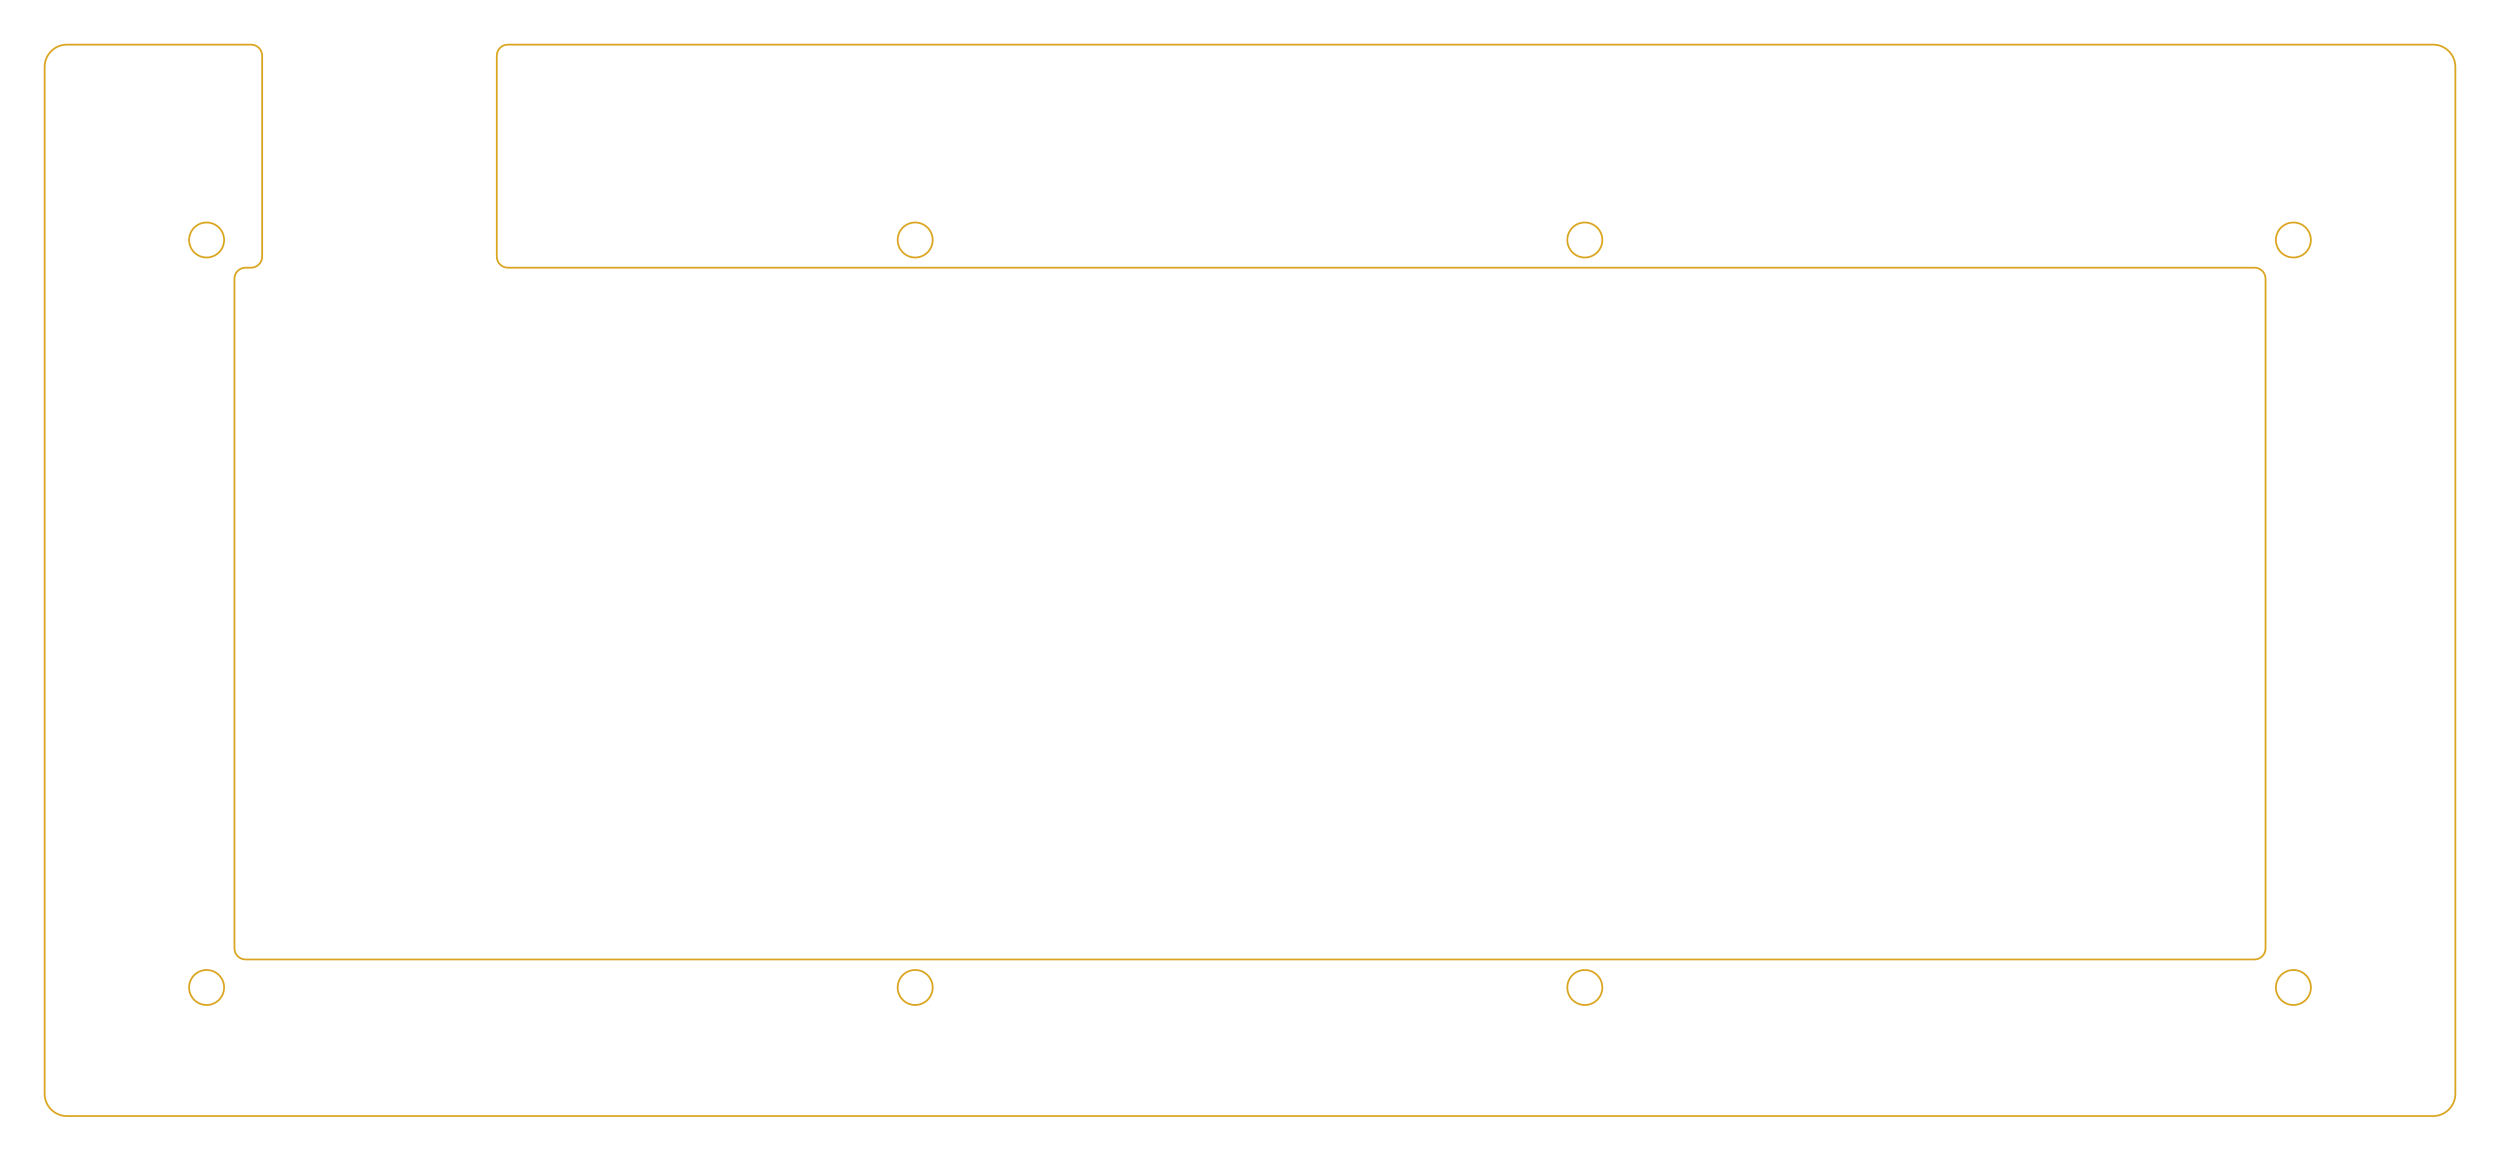
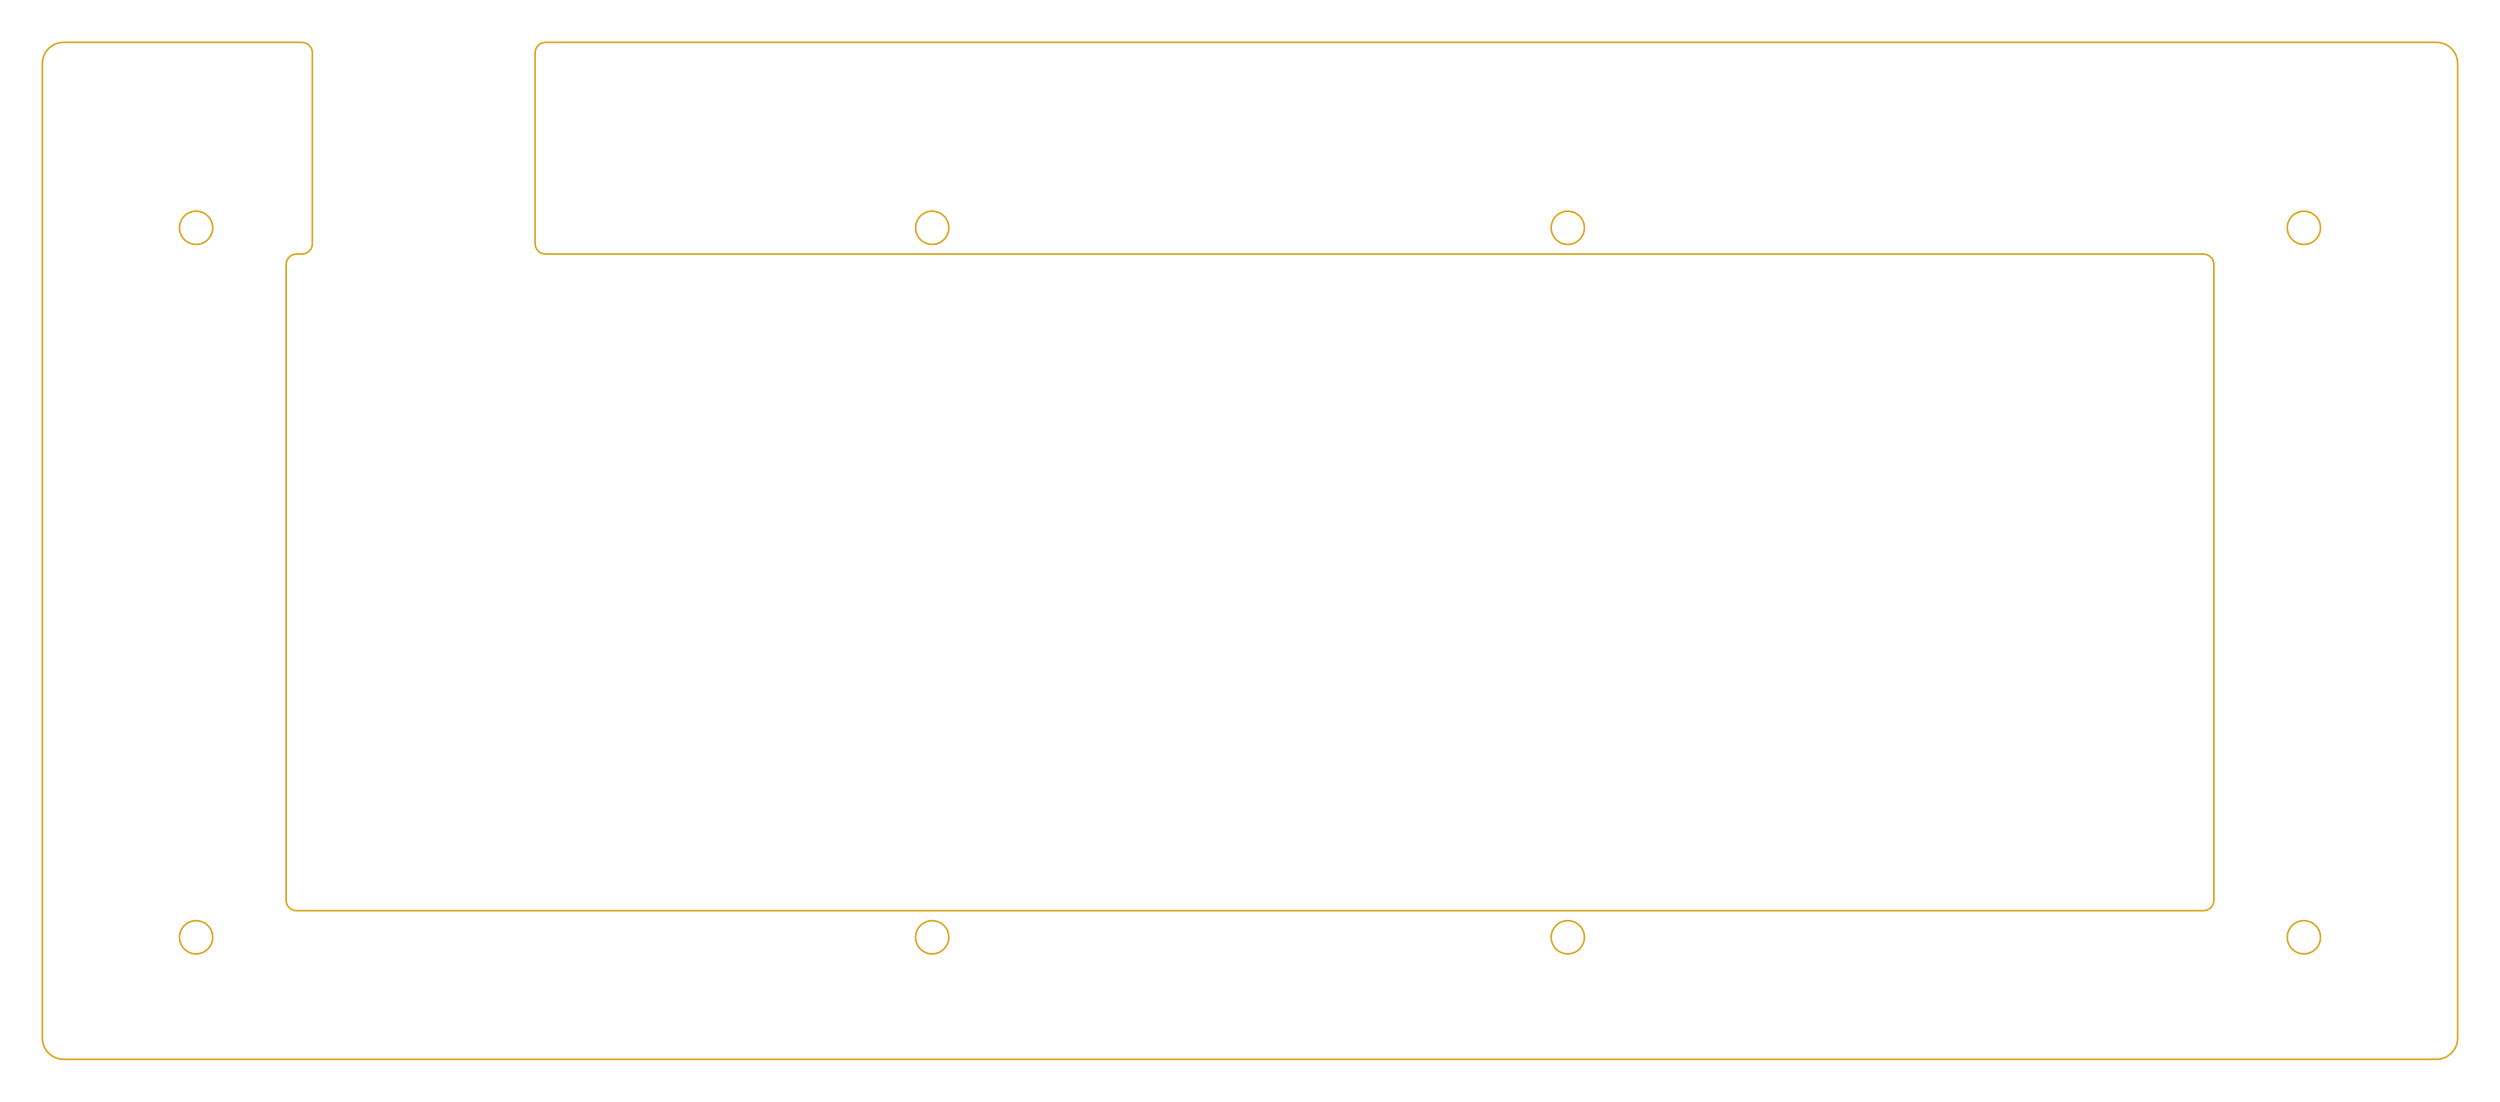
- <svg xmlns="http://www.w3.org/2000/svg" height="6.5in" viewBox="-1.375 -1.562 14 6.5" width="14in">
+ <svg xmlns="http://www.w3.org/2000/svg" height="6.5in" viewBox="-1.75 -1.562 14.75 6.5" width="14.75in">
  <g>
-     <path d="M-1,-1.312 a0.125,0.125,0,0,0,-0.125,0.125 l0,5.75 a0.125,0.125,0,0,0,0.125,0.125 l13.25,0 a0.125,0.125,0,0,0,0.125,-0.125 l0,-5.75 a0.125,0.125,0,0,0,-0.125,-0.125 l-10.781,0 a0.062,0.062,0,0,0,-0.062,0.062 l0,1.125 a0.062,0.062,0,0,0,0.062,0.062 l9.781,0 a0.062,0.062,0,0,1,0.062,0.062 l0,3.75 a0.062,0.062,0,0,1,-0.062,0.062 l-11.25,0 a0.062,0.062,0,0,1,-0.062,-0.062 l0,-3.75 a0.062,0.062,0,0,1,0.062,-0.062 l0.031,0 a0.062,0.062,0,0,0,0.062,-0.062 l0,-1.125 a0.062,0.062,0,0,0,-0.062,-0.062 z" fill="none" stroke="goldenrod" stroke-width="0.01" />
-     <circle cx="-0.218" cy="-0.218" fill="none" r="0.098" stroke="goldenrod" stroke-width="0.01" />
-     <circle cx="11.468" cy="-0.218" fill="none" r="0.098" stroke="goldenrod" stroke-width="0.01" />
-     <circle cx="-0.218" cy="3.968" fill="none" r="0.098" stroke="goldenrod" stroke-width="0.01" />
-     <circle cx="11.468" cy="3.968" fill="none" r="0.098" stroke="goldenrod" stroke-width="0.01" />
+     <path d="M-1.375,-1.312 a0.125,0.125,0,0,0,-0.125,0.125 l0,5.75 a0.125,0.125,0,0,0,0.125,0.125 l14,0 a0.125,0.125,0,0,0,0.125,-0.125 l0,-5.75 a0.125,0.125,0,0,0,-0.125,-0.125 l-11.156,0 a0.062,0.062,0,0,0,-0.062,0.062 l0,1.125 a0.062,0.062,0,0,0,0.062,0.062 l9.781,0 a0.062,0.062,0,0,1,0.062,0.062 l0,3.75 a0.062,0.062,0,0,1,-0.062,0.062 l-11.25,0 a0.062,0.062,0,0,1,-0.062,-0.062 l0,-3.75 a0.062,0.062,0,0,1,0.062,-0.062 l0.031,0 a0.062,0.062,0,0,0,0.062,-0.062 l0,-1.125 a0.062,0.062,0,0,0,-0.062,-0.062 z" fill="none" stroke="goldenrod" stroke-width="0.01" />
+     <circle cx="-0.593" cy="-0.218" fill="none" r="0.098" stroke="goldenrod" stroke-width="0.01" />
+     <circle cx="11.843" cy="-0.218" fill="none" r="0.098" stroke="goldenrod" stroke-width="0.01" />
+     <circle cx="-0.593" cy="3.968" fill="none" r="0.098" stroke="goldenrod" stroke-width="0.01" />
+     <circle cx="11.843" cy="3.968" fill="none" r="0.098" stroke="goldenrod" stroke-width="0.01" />
    <circle cx="3.75" cy="-0.218" fill="none" r="0.098" stroke="goldenrod" stroke-width="0.01" />
    <circle cx="7.5" cy="-0.218" fill="none" r="0.098" stroke="goldenrod" stroke-width="0.01" />
    <circle cx="3.75" cy="3.968" fill="none" r="0.098" stroke="goldenrod" stroke-width="0.01" />
    <circle cx="7.5" cy="3.968" fill="none" r="0.098" stroke="goldenrod" stroke-width="0.01" />
  </g>
</svg>
